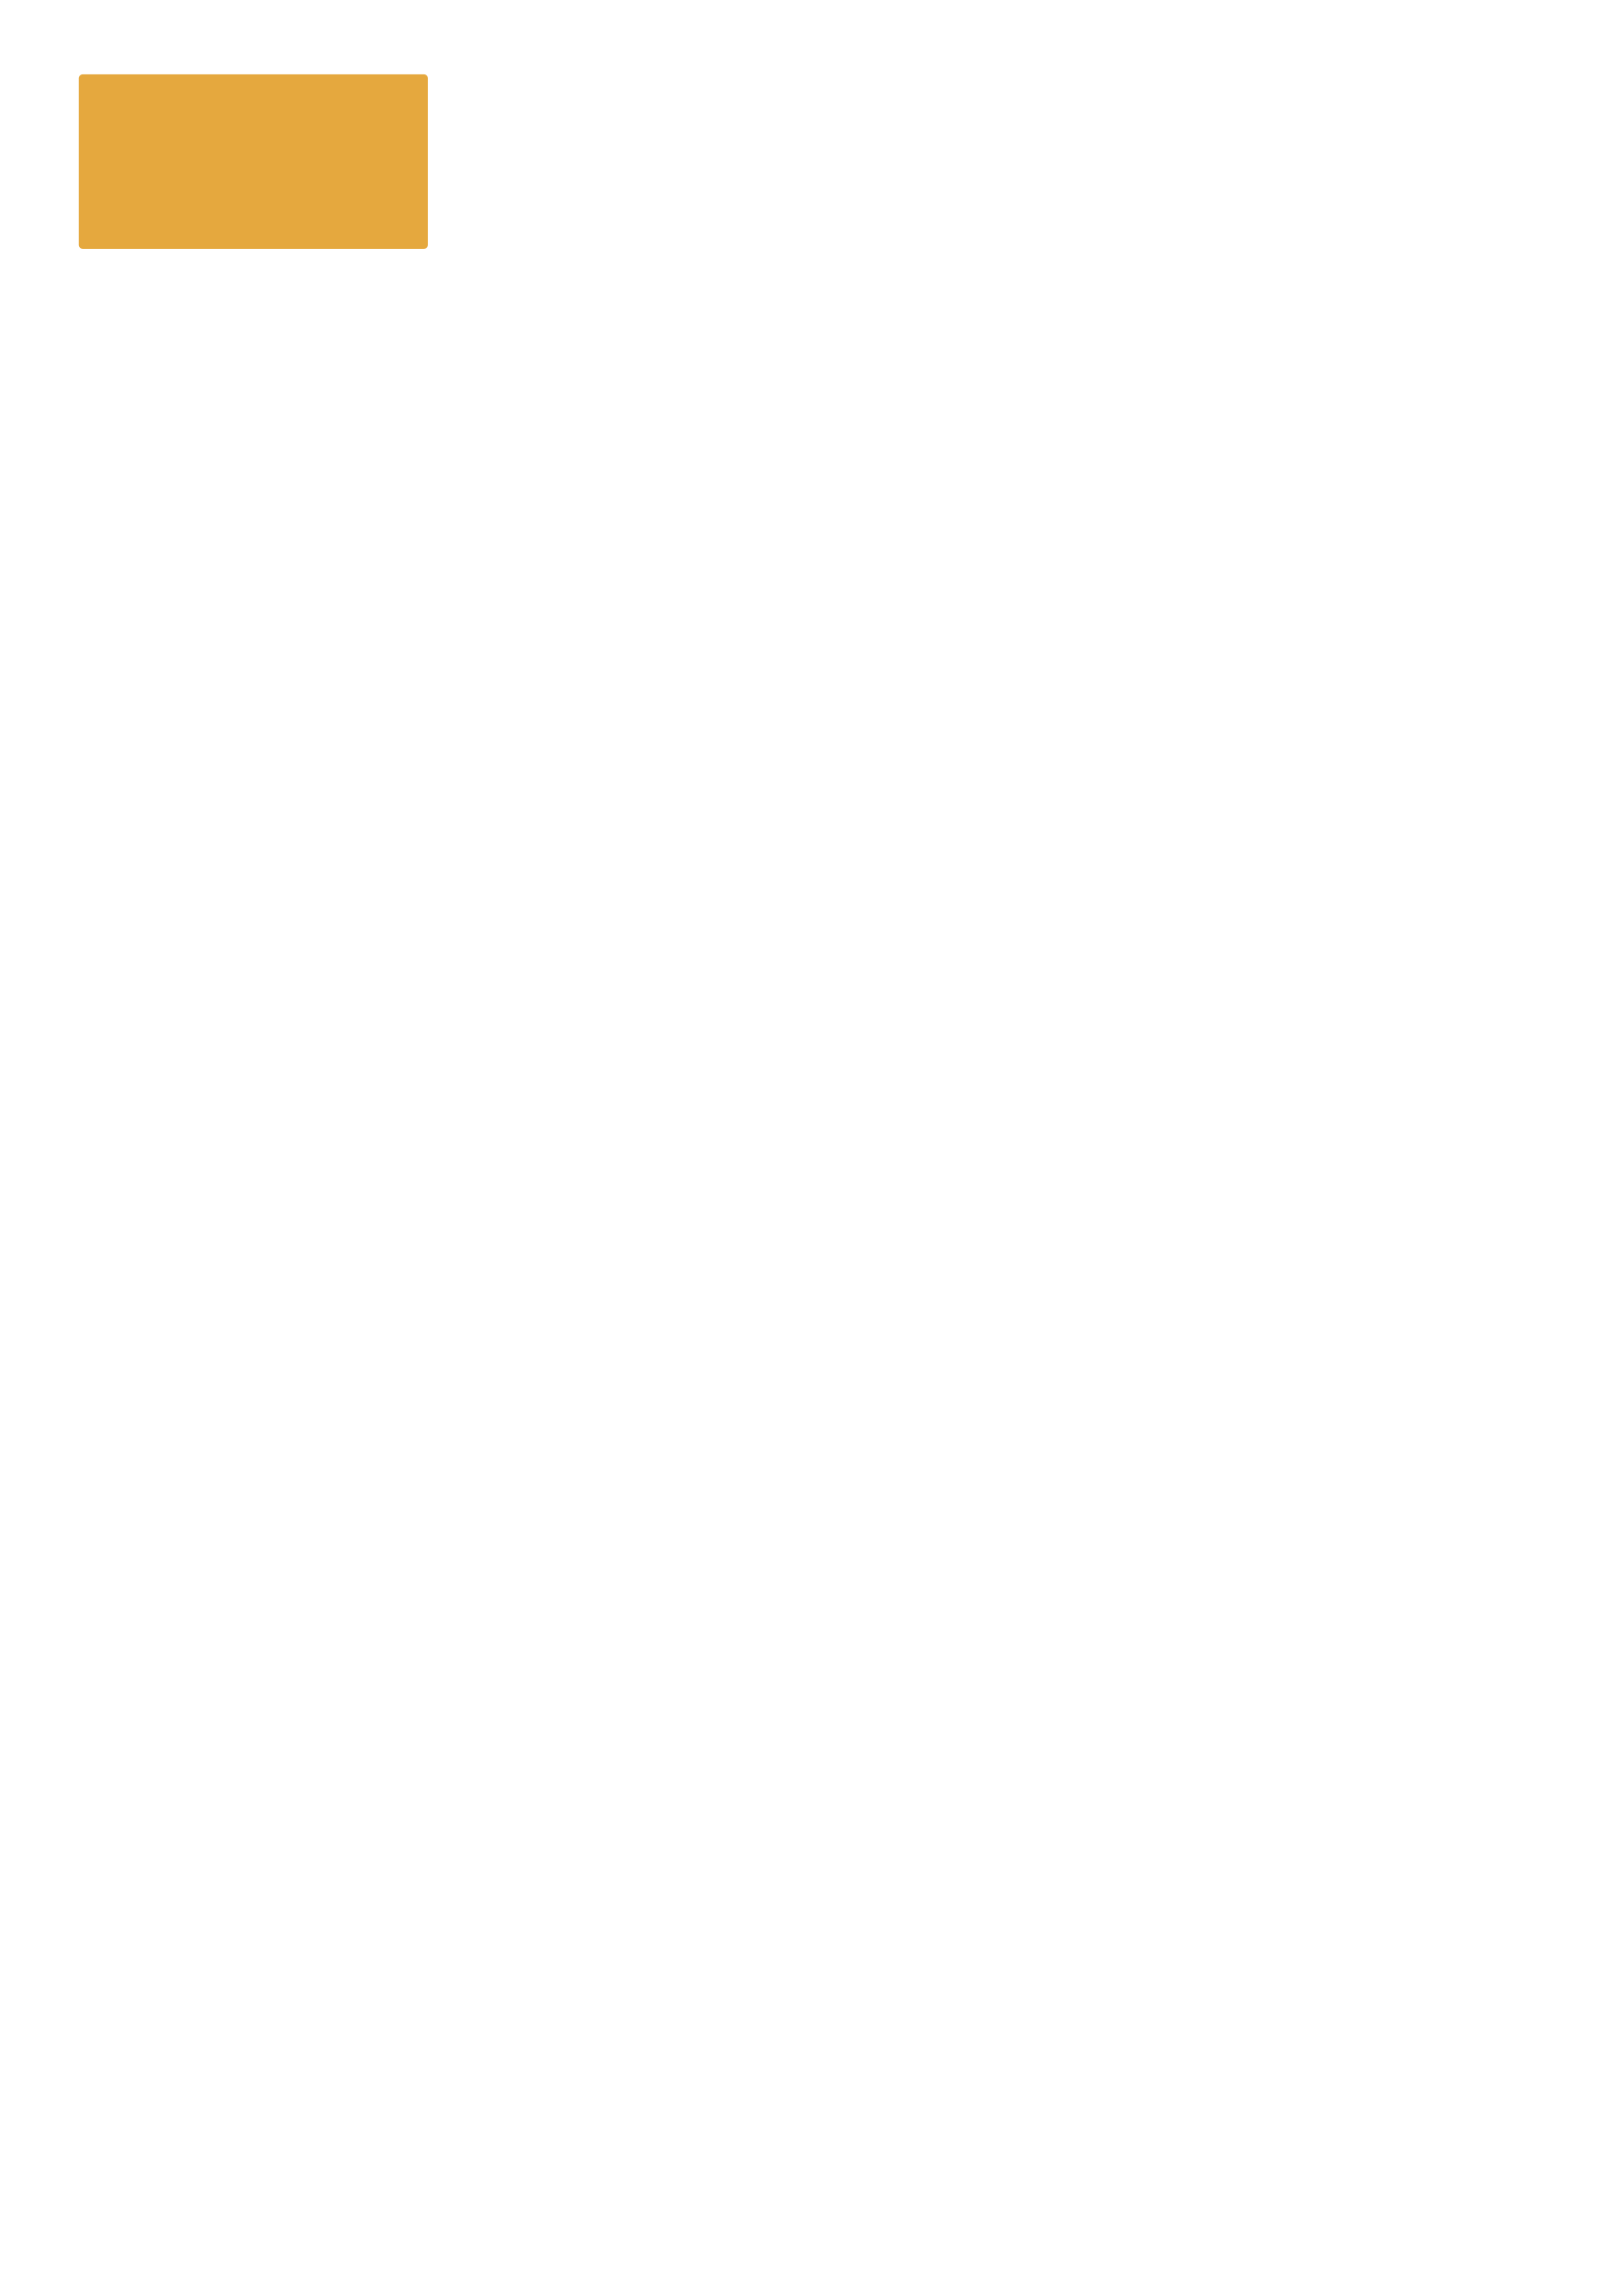
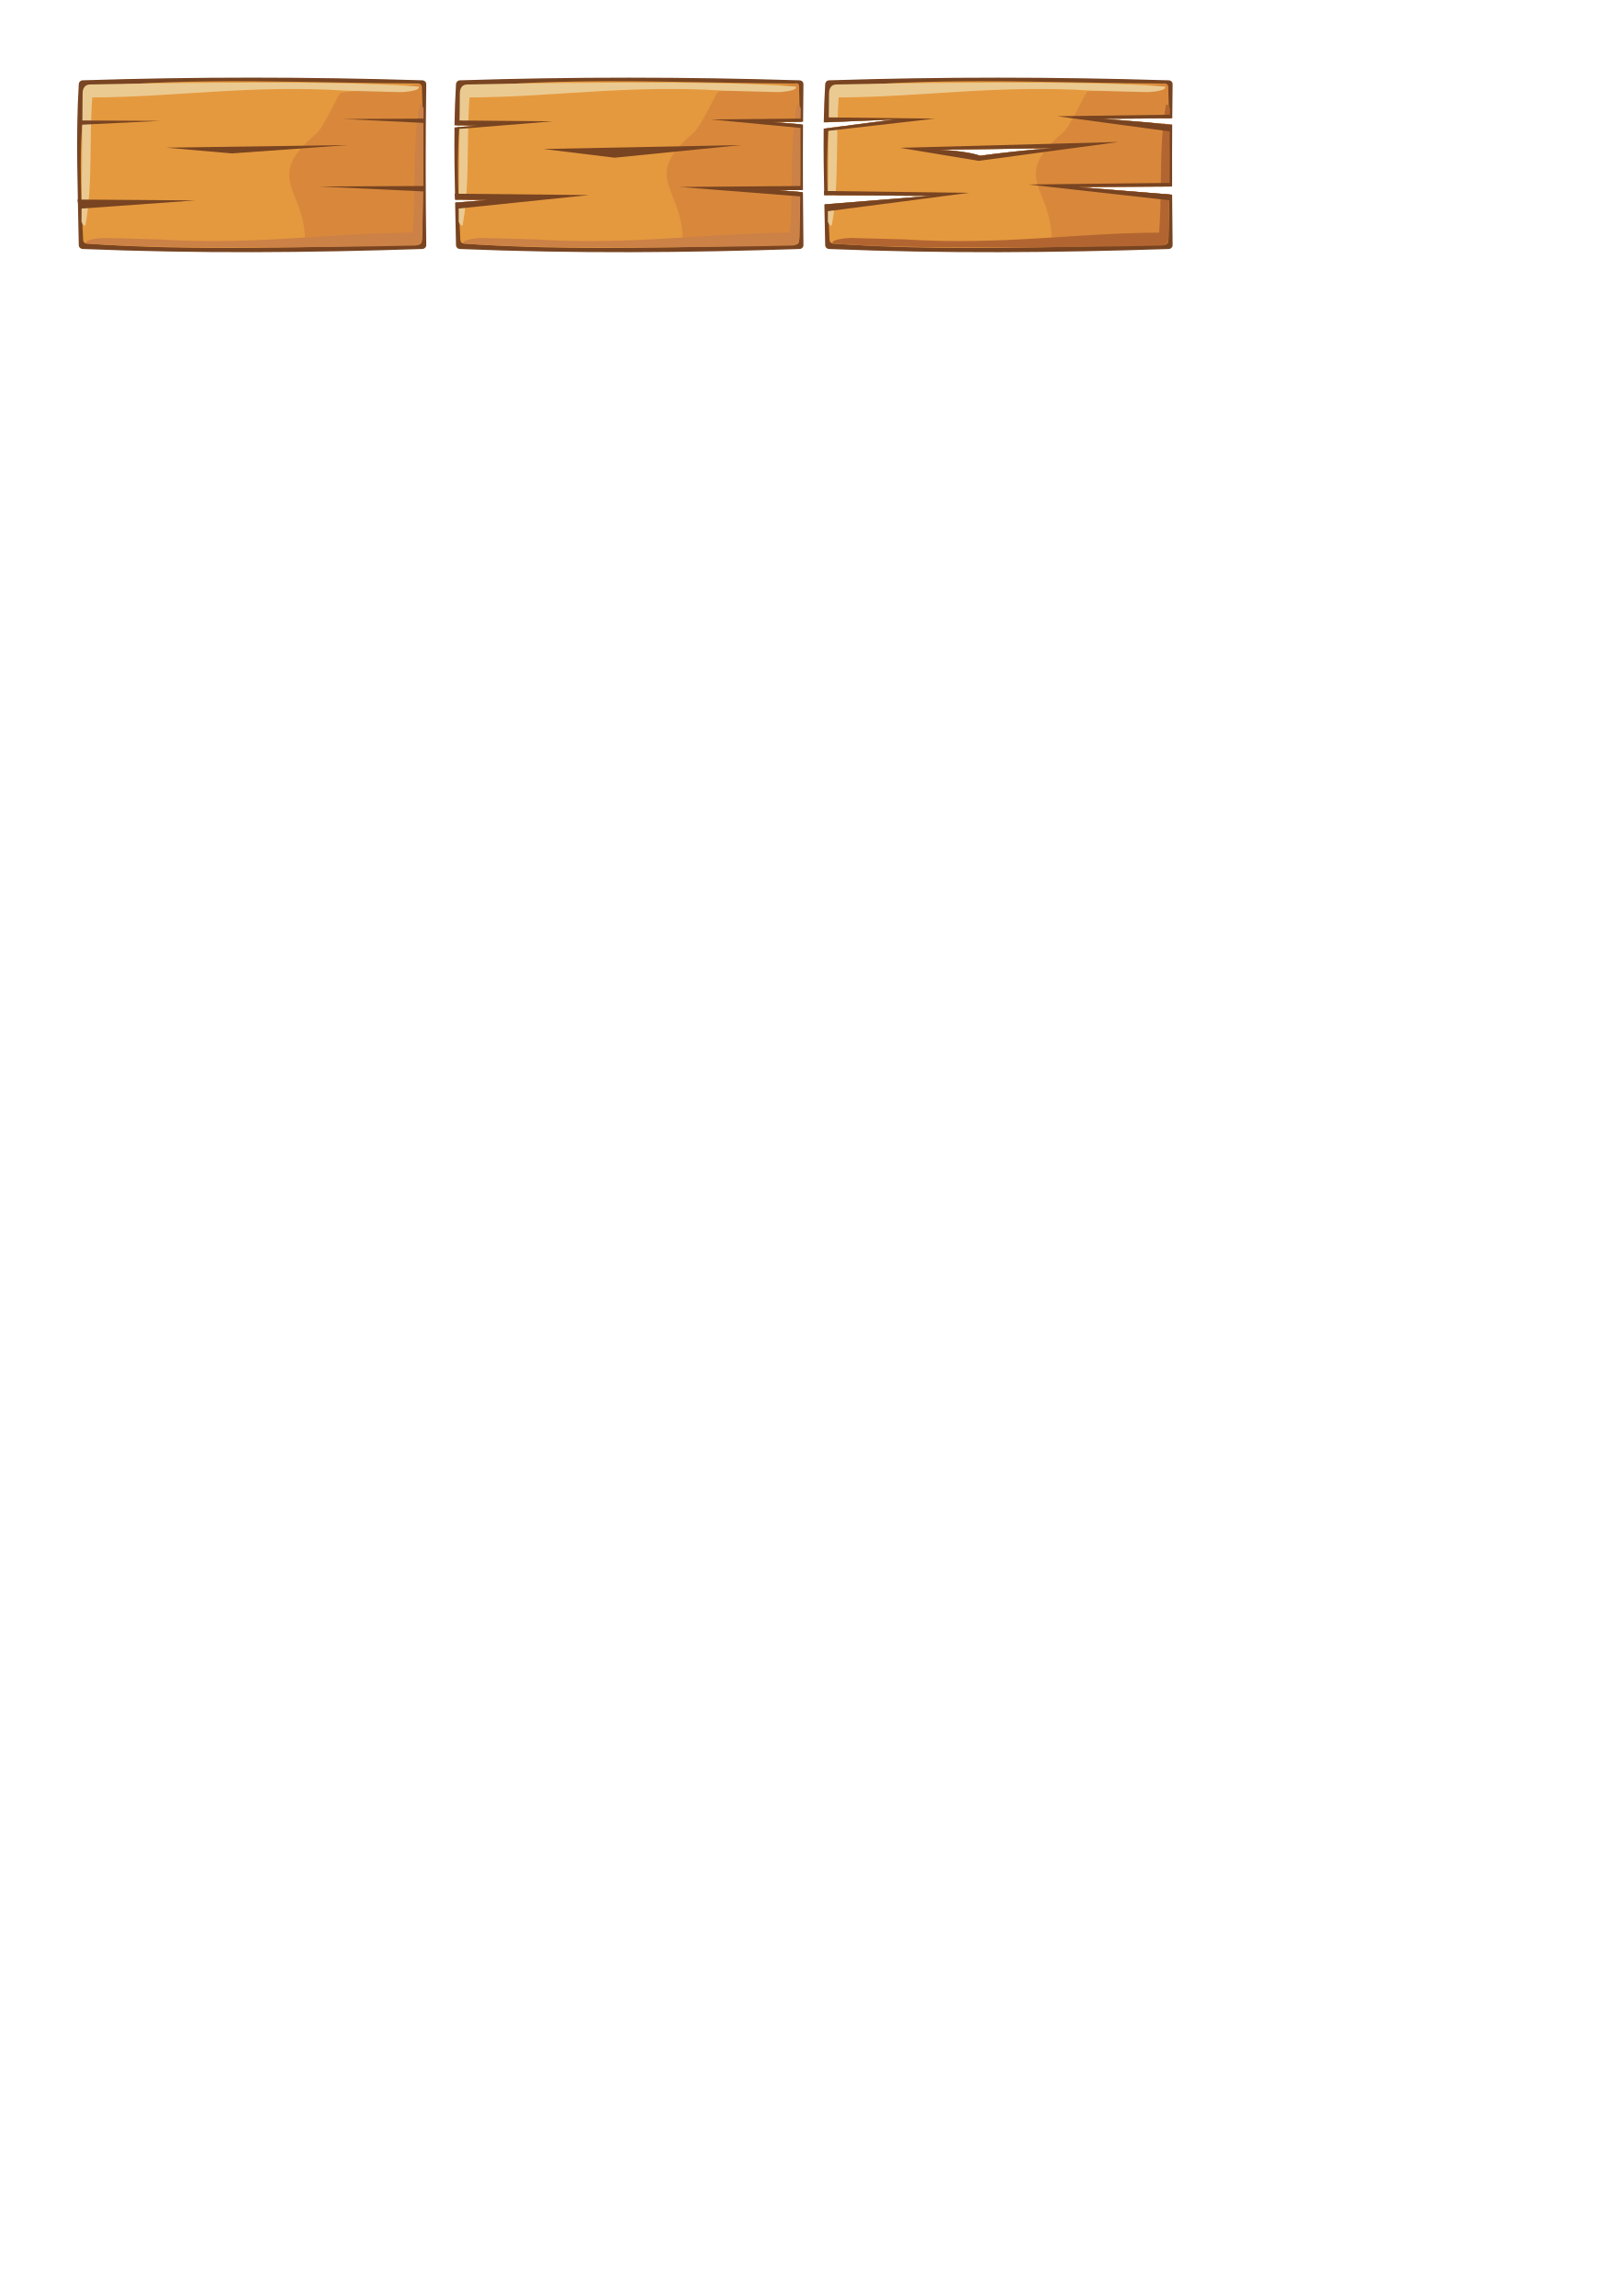
<svg xmlns="http://www.w3.org/2000/svg" width="744.094" height="1052.362" id="svg4946" version="1.1">
  <defs id="defs4948" />
  <g id="layer1">
-     <rect style="fill:#e5a83e;fill-opacity:1;fill-rule:nonzero;stroke:none" id="rect4954" width="160" height="80" x="36.103" y="34.066" ry="1.849" />
+     <path style="fill:#784421;fill-opacity:1;fill-rule:nonzero;stroke:none" d="m 37.939,36.802 c 51.517,-1.641 103.378,-1.613 155.566,0 1.019,0.032 1.853,0.797 1.84,1.787 -0.336,25.233 -0.334,49.81 0,73.742 0.014,0.99 -0.821,1.752 -1.84,1.787 -51.556,1.745 -103.341,2.151 -155.566,0 -1.018,-0.042 -1.824,-0.797 -1.84,-1.787 -0.395,-24.708 -1.479,-49.64 0,-73.742 0.061,-0.988 0.821,-1.754 1.84,-1.787 z" id="rect2997" />
+     <path style="fill:#e5993e;fill-opacity:1;fill-rule:nonzero;stroke:none" d="m 41.296,39.975 c 48.887,-4.79 100.809,-1.92 150.361,-1.708 0.929,0.004 1.652,0.727 1.677,1.629 0.643,23.286 0.975,47.321 0,70.641 -0.038,0.902 -0.748,1.611 -1.677,1.629 -48.703,0.905 -101.491,3.076 -151.869,-0.488 -0.927,-0.066 -1.633,-0.727 -1.677,-1.629 -1.118,-22.968 -2.347,-46.715 1.508,-68.444 0.158,-0.889 0.753,-1.538 1.677,-1.629 z" id="rect4954" />
+     <path style="fill:#d9883b;fill-opacity:1;fill-rule:nonzero;stroke:none" d="m 156.093,42.462 35.908,-3.788 c 0.655,-0.069 1.19,0.487 1.19,1.091 l 0,70.296 c 0,0.604 -0.531,1.091 -1.19,1.091 l -51.059,0 c -0.659,0 -1.19,-0.487 -1.19,-1.091 0,-23.432 -19.414,-28.151 5.234,-48.831 3.191,-2.677 10.452,-18.7 11.107,-18.769 z" id="rect3869" />
+     <path style="fill:#784421;fill-opacity:1;fill-rule:nonzero;stroke:none" d="m 76.131,67.677 83.503,-1.196 -53.502,3.832 z" id="path3769" />
+     <path style="fill:#cc8146;fill-opacity:1;fill-rule:nonzero;stroke:none" d="m 189.152,106.62 c 1.507,-19.716 -0.28,-39.567 3.111,-58.489 0.175,-0.975 1.848,0.797 1.84,1.787 l -0.503,58.174 c -0.009,0.99 0.077,4.495 -3.599,4.471 0,0 -109.89,2.525 -150.396,-0.976 -1.262,-1.995 7.284,-2.558 8.303,-2.531 l 24.543,0.657 c 43.987,2.851 78.507,-2.975 116.701,-3.093 z" id="rect3772" />
+     <path id="path3775" d="m 42.296,44.662 c -1.507,19.716 0.28,39.567 -3.111,58.489 -0.175,0.975 -1.848,-0.797 -1.84,-1.787 l 0.503,-58.174 c 0.009,-0.99 -0.077,-4.495 3.599,-4.471 0,0 109.89,-2.525 150.396,0.976 1.262,1.995 -7.284,2.558 -8.303,2.531 L 158.997,41.569 C 115.01,38.718 80.49,44.544 42.296,44.662 z" style="fill:#ebca91;fill-opacity:1;fill-rule:nonzero;stroke:none" />
+     <path id="path3777" d="m 35.513,91.46 54.095,0.391 -53.502,3.832 z" style="fill:#784421;fill-opacity:1;fill-rule:nonzero;stroke:none" />
+     <path style="fill:#784421;fill-opacity:1;fill-rule:nonzero;stroke:none" d="m 36.224,55.218 37.388,0.183 -36.978,1.796 z" id="path3779" />
+     <path id="path3781" d="m 194.646,54.355 -37.388,0.183 36.978,1.796 z" style="fill:#784421;fill-opacity:1;fill-rule:nonzero;stroke:none" />
+     <path style="fill:#784421;fill-opacity:1;fill-rule:nonzero;stroke:none" d="m 195.002,85.247 -48.941,0.231 48.404,2.266 z" id="path3783" />
+     <path style="fill:#784421;fill-opacity:1;fill-rule:nonzero;stroke:none" d="M 288.312 35.594 C 262.384 35.59 236.54 35.992 210.781 36.812 C 209.762 36.845 209.029 37.606 208.969 38.594 C 208.586 44.831 208.374 51.138 208.281 57.469 L 218.781 57.562 L 208.281 58.406 C 208.14 69.374 208.327 80.44 208.562 91.531 L 223.438 91.656 L 208.562 92.875 C 208.702 99.365 208.865 105.865 208.969 112.344 C 208.985 113.333 209.763 114.083 210.781 114.125 C 263.006 116.276 314.819 115.87 366.375 114.125 C 367.394 114.091 368.201 113.333 368.188 112.344 C 368.076 104.339 368.006 96.244 367.969 88.094 L 356.75 87.188 L 367.969 87.094 C 367.927 77.189 367.934 67.176 368 57.062 L 354.25 55.938 L 368.031 55.812 C 368.071 50.105 368.111 44.372 368.188 38.594 C 368.201 37.604 367.394 36.844 366.375 36.812 C 340.281 36.006 314.241 35.597 288.312 35.594 z " id="path3785" />
+     <path style="fill:#e5993e;fill-opacity:1;fill-rule:nonzero;stroke:none" d="M 279.594 37.219 C 257.496 37.246 235.544 37.873 214.156 39.969 C 213.232 40.059 212.626 40.705 212.469 41.594 C 211.547 46.792 210.909 52.108 210.5 57.5 L 218.781 57.562 L 210.469 58.25 C 209.684 69.142 209.767 80.342 210.156 91.531 L 223.438 91.656 L 210.188 92.719 C 210.4 98.514 210.689 104.321 210.969 110.062 C 211.013 110.964 211.729 111.622 212.656 111.688 C 263.035 115.252 315.797 113.061 364.5 112.156 C 365.429 112.139 366.15 111.433 366.188 110.531 C 366.499 103.08 366.673 95.548 366.75 88 L 356.75 87.188 L 366.75 87.094 C 366.842 77.041 366.743 66.958 366.562 56.938 L 354.25 55.938 L 366.562 55.844 C 366.462 50.508 366.333 45.185 366.188 39.906 C 366.163 39.004 365.429 38.285 364.5 38.281 C 336.627 38.162 308.005 37.183 279.594 37.219 z " id="path3787" />
+     <path style="fill:#d9883b;fill-opacity:1;fill-rule:nonzero;stroke:none" d="M 365 38.156 L 329.094 41.969 C 328.439 42.038 321.159 58.042 317.969 60.719 C 293.321 81.399 312.75 86.13 312.75 109.562 C 312.75 110.167 313.278 110.656 313.938 110.656 L 365 110.656 C 365.659 110.656 366.188 110.167 366.188 109.562 L 366.188 88.344 L 348.375 86.562 L 366.188 86.906 L 366.188 57.094 L 344.688 54.969 L 366.188 55.406 L 366.188 39.25 C 366.188 38.646 365.655 38.087 365 38.156 z " id="path3872" />
+     <path id="path3789" d="m 248.988,68.29 90.824,-1.809 -58.193,5.796 z" style="fill:#784421;fill-opacity:1;fill-rule:nonzero;stroke:none" />
+     <path style="fill:#cc8146;fill-opacity:1;fill-rule:nonzero;stroke:none" d="M 365.344 47.844 C 365.227 47.857 365.158 47.942 365.125 48.125 C 364.667 50.679 364.322 53.258 364.031 55.844 L 366.906 55.844 L 366.969 49.906 C 366.976 49.102 365.852 47.788 365.344 47.844 z M 363.938 56.719 C 362.879 66.698 362.852 76.88 362.719 87.125 L 366.656 87.094 L 366.906 56.969 L 363.938 56.719 z M 362.719 87.688 C 362.633 93.988 362.482 100.317 362 106.625 C 323.806 106.743 289.3 112.57 245.312 109.719 L 220.75 109.062 C 219.731 109.035 211.207 109.598 212.469 111.594 C 252.974 115.095 362.844 112.562 362.844 112.562 C 366.52 112.586 366.46 109.083 366.469 108.094 L 366.656 88 L 362.719 87.688 z " id="path3791" />
+     <path style="fill:#ebca91;fill-opacity:1;fill-rule:nonzero;stroke:none" d="M 286.719 37.844 C 249.086 37.92 214.312 38.719 214.312 38.719 C 210.636 38.695 210.728 42.198 210.719 43.188 L 210.594 57.5 L 214.562 57.531 C 214.666 53.243 214.829 48.943 215.156 44.656 C 253.35 44.539 287.856 38.712 331.844 41.562 L 356.406 42.219 C 357.425 42.246 365.949 41.683 364.688 39.688 C 346.966 38.156 315.989 37.785 286.719 37.844 z M 214.562 57.906 L 210.594 58.219 L 210.281 91.531 L 213.531 91.562 C 214.475 80.509 214.298 69.229 214.562 57.906 z M 213.469 92.469 L 210.281 92.719 L 210.188 101.375 C 210.179 102.365 211.857 104.131 212.031 103.156 C 212.663 99.629 213.142 96.054 213.469 92.469 z " id="path3793" />
+     <path style="fill:#784421;fill-opacity:1;fill-rule:nonzero;stroke:none" d="M 208.375 88.781 L 208.625 91.531 L 223.438 91.656 L 208.75 92.844 L 209.031 95.688 L 269.969 89.406 L 208.375 88.781 z " id="path3795" />
+     <path style="fill:#784421;fill-opacity:1;fill-rule:nonzero;stroke:none" d="M 209.094 55.219 L 209.375 57.469 L 218.781 57.562 L 209.469 58.312 L 209.562 59.156 L 253.438 55.594 L 209.094 55.219 z " id="path3797" />
+     <path style="fill:#784421;fill-opacity:1;fill-rule:nonzero;stroke:none" d="M 367.5 54.344 L 325.844 54.75 L 367.031 58.656 L 367.219 57 L 354.25 55.938 L 367.344 55.812 L 367.5 54.344 z " id="path3799" />
+     <path style="fill:#784421;fill-opacity:1;fill-rule:nonzero;stroke:none" d="M 367.844 85.25 L 311.406 85.688 L 367.25 90.062 L 367.5 88.062 L 356.75 87.188 L 367.625 87.094 L 367.844 85.25 z " id="path3801" />
+     <path style="fill:#784421;fill-opacity:1;fill-rule:nonzero;stroke:none" d="M 457.5 35.594 C 431.572 35.59 405.727 35.992 379.969 36.812 C 378.95 36.845 378.217 37.606 378.156 38.594 C 377.801 44.38 377.603 50.224 377.5 56.094 L 410.219 54.719 L 377.469 58.969 C 377.349 69.072 377.508 79.258 377.719 89.469 L 426.188 89.781 L 377.781 93.688 C 377.917 99.908 378.057 106.135 378.156 112.344 C 378.172 113.333 378.95 114.083 379.969 114.125 C 432.193 116.276 484.007 115.87 535.562 114.125 C 536.581 114.091 537.389 113.333 537.375 112.344 C 537.268 104.709 537.195 96.988 537.156 89.219 L 494.031 85.75 L 537.156 85.469 C 537.122 76.092 537.125 66.626 537.188 57.062 L 523.438 55.938 L 523.719 55.938 L 505.156 54.438 L 537.219 54.219 C 537.255 49.035 537.305 43.837 537.375 38.594 C 537.388 37.604 536.581 36.844 535.562 36.812 C 509.469 36.006 483.428 35.597 457.5 35.594 z M 482.406 67.906 C 471.067 68.665 457.948 70.192 449.156 71.375 C 445.253 69.934 437.552 68.956 430.5 68.656 L 482.406 67.906 z " id="path3882" />
+     <path style="fill:#e5993e;fill-opacity:1;fill-rule:nonzero;stroke:none" d="M 448.781 37.219 C 426.684 37.246 404.732 37.873 383.344 39.969 C 382.419 40.059 381.814 40.705 381.656 41.594 C 380.82 46.308 380.223 51.122 379.812 56 L 410.219 54.719 L 379.625 58.688 C 378.921 68.771 378.958 79.118 379.281 89.469 L 426.188 89.781 L 379.406 93.562 C 379.615 99.078 379.89 104.599 380.156 110.062 C 380.2 110.964 380.917 111.622 381.844 111.688 C 432.222 115.252 484.984 113.061 533.688 112.156 C 534.617 112.139 535.337 111.433 535.375 110.531 C 535.671 103.45 535.824 96.296 535.906 89.125 L 494.031 85.75 L 535.938 85.469 C 536.005 75.955 535.921 66.417 535.75 56.938 L 523.438 55.938 L 523.719 55.938 L 505.156 54.438 L 535.719 54.25 C 535.623 49.45 535.506 44.657 535.375 39.906 C 535.35 39.004 534.617 38.285 533.688 38.281 C 505.815 38.162 477.192 37.183 448.781 37.219 z M 482.406 67.906 C 471.067 68.665 457.948 70.192 449.156 71.375 C 445.253 69.934 437.552 68.956 430.5 68.656 L 482.406 67.906 z " id="path3884" />
+     <path style="fill:#c87137;fill-opacity:0.42;fill-rule:nonzero;stroke:none" d="M 534.188 38.156 L 498.281 41.969 C 497.626 42.038 490.347 58.042 487.156 60.719 C 484 63.367 481.594 65.74 479.75 67.938 L 482.406 67.906 C 481.492 67.967 480.559 68.023 479.625 68.094 C 467.303 82.946 481.938 89.203 481.938 109.562 C 481.938 110.167 482.466 110.656 483.125 110.656 L 534.188 110.656 C 534.847 110.656 535.375 110.167 535.375 109.562 L 535.375 89.094 L 494.031 85.75 L 535.375 85.469 L 535.375 57.094 L 523.406 55.906 L 505.156 54.438 L 535.375 54.25 L 535.375 39.25 C 535.375 38.646 534.842 38.087 534.188 38.156 z " id="path3886" />
+     <path style="fill:#784421;fill-opacity:1;fill-rule:nonzero;stroke:none" d="M 512.75 65.062 L 412.469 67.75 L 448.5 73.719 L 512.75 65.062 z M 482.406 67.906 C 471.067 68.665 457.948 70.192 449.156 71.375 C 445.253 69.934 437.552 68.956 430.5 68.656 L 482.406 67.906 z " id="path3888" />
+     <path style="fill:#b36531;fill-opacity:1;fill-rule:nonzero;stroke:none" d="M 534.531 47.844 C 534.414 47.857 534.345 47.942 534.312 48.125 C 533.949 50.154 533.657 52.199 533.406 54.25 L 536.125 54.25 L 536.156 49.906 C 536.163 49.102 535.039 47.788 534.531 47.844 z M 533.125 56.719 C 532.123 66.169 532.056 75.805 531.938 85.5 L 535.844 85.469 L 536.094 56.969 L 533.125 56.719 z M 531.906 88.812 C 531.818 94.74 531.641 100.693 531.188 106.625 C 492.994 106.743 458.487 112.57 414.5 109.719 L 389.938 109.062 C 388.919 109.035 380.394 109.598 381.656 111.594 C 422.162 115.095 532.031 112.562 532.031 112.562 C 535.707 112.586 535.647 109.083 535.656 108.094 L 535.844 89.125 L 531.906 88.812 z " id="path3890" />
+     <path style="fill:#ebca91;fill-opacity:1;fill-rule:nonzero;stroke:none" d="M 455.906 37.844 C 418.273 37.92 383.5 38.719 383.5 38.719 C 379.824 38.695 379.915 42.198 379.906 43.188 L 379.781 56 L 383.812 55.844 C 383.918 52.115 384.059 48.381 384.344 44.656 C 422.537 44.539 457.044 38.712 501.031 41.562 L 525.594 42.219 C 526.613 42.246 535.137 41.683 533.875 39.688 C 516.154 38.156 485.176 37.785 455.906 37.844 z M 383.75 58.156 L 379.781 58.688 L 379.5 89.469 L 382.875 89.5 C 383.629 79.188 383.51 68.693 383.75 58.156 z M 382.594 93.312 L 379.469 93.562 L 379.375 101.375 C 379.366 102.365 381.044 104.131 381.219 103.156 C 381.801 99.905 382.27 96.615 382.594 93.312 z " id="path3892" />
+     <path style="fill:#784421;fill-opacity:1;fill-rule:nonzero;stroke:none" d="M 377.562 87.531 L 377.719 89.469 L 426.188 89.781 L 378.031 93.656 L 378.281 96.938 L 444.156 88.375 L 377.562 87.531 z " id="path3894" />
+     <path style="fill:#784421;fill-opacity:1;fill-rule:nonzero;stroke:none" d="M 378.281 53.781 L 378.5 56.062 L 410.219 54.719 L 388.656 57.531 L 389.219 57.531 L 384.469 58.062 L 378.719 58.812 L 378.812 60.062 L 428.344 54.375 L 378.281 53.781 z " id="path3896" />
+     <path style="fill:#784421;fill-opacity:1;fill-rule:nonzero;stroke:none" d="M 536.688 52.562 L 484.5 53.281 L 536.125 60.25 L 536.344 57.312 L 526.562 56.156 L 505.156 54.438 L 536.562 54.219 L 536.688 52.562 z " id="path3898" />
+     <path style="fill:#784421;fill-opacity:1;fill-rule:nonzero;stroke:none" d="M 537.031 83.812 L 471.156 84.562 L 536.344 91.844 L 536.594 89.188 L 494.031 85.75 L 536.906 85.469 L 537.031 83.812 z " id="path3900" />
  </g>
</svg>
